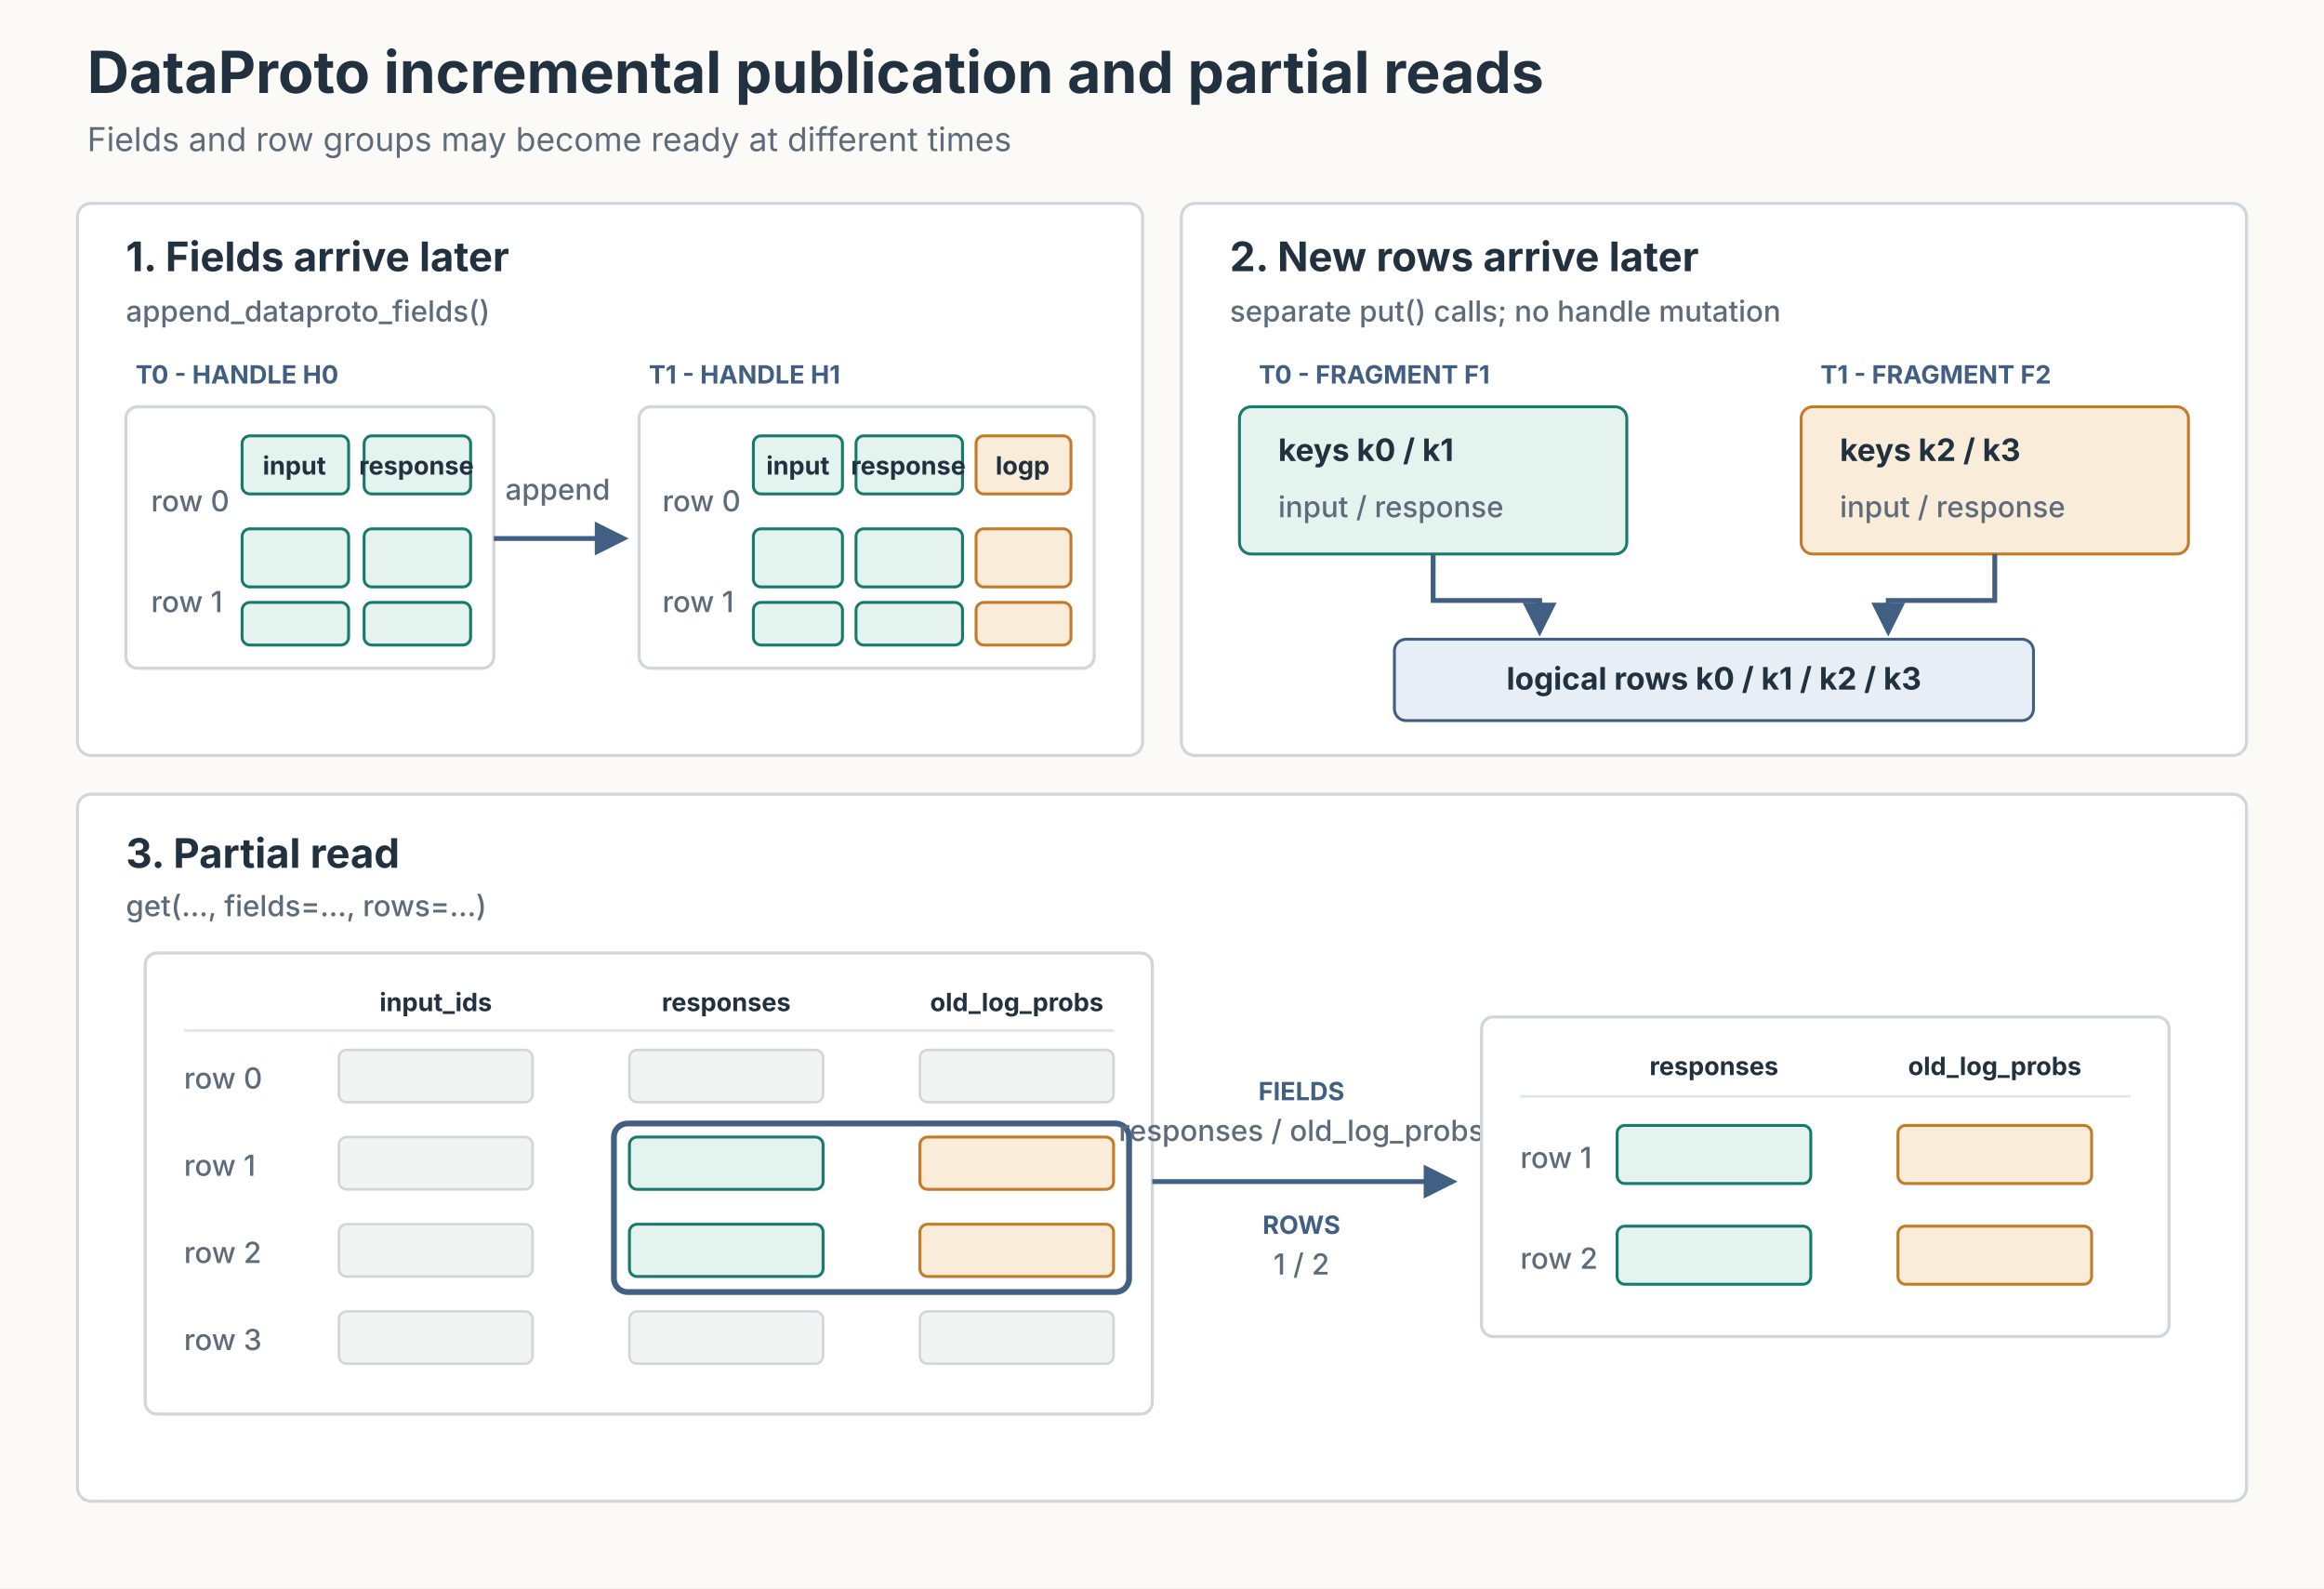
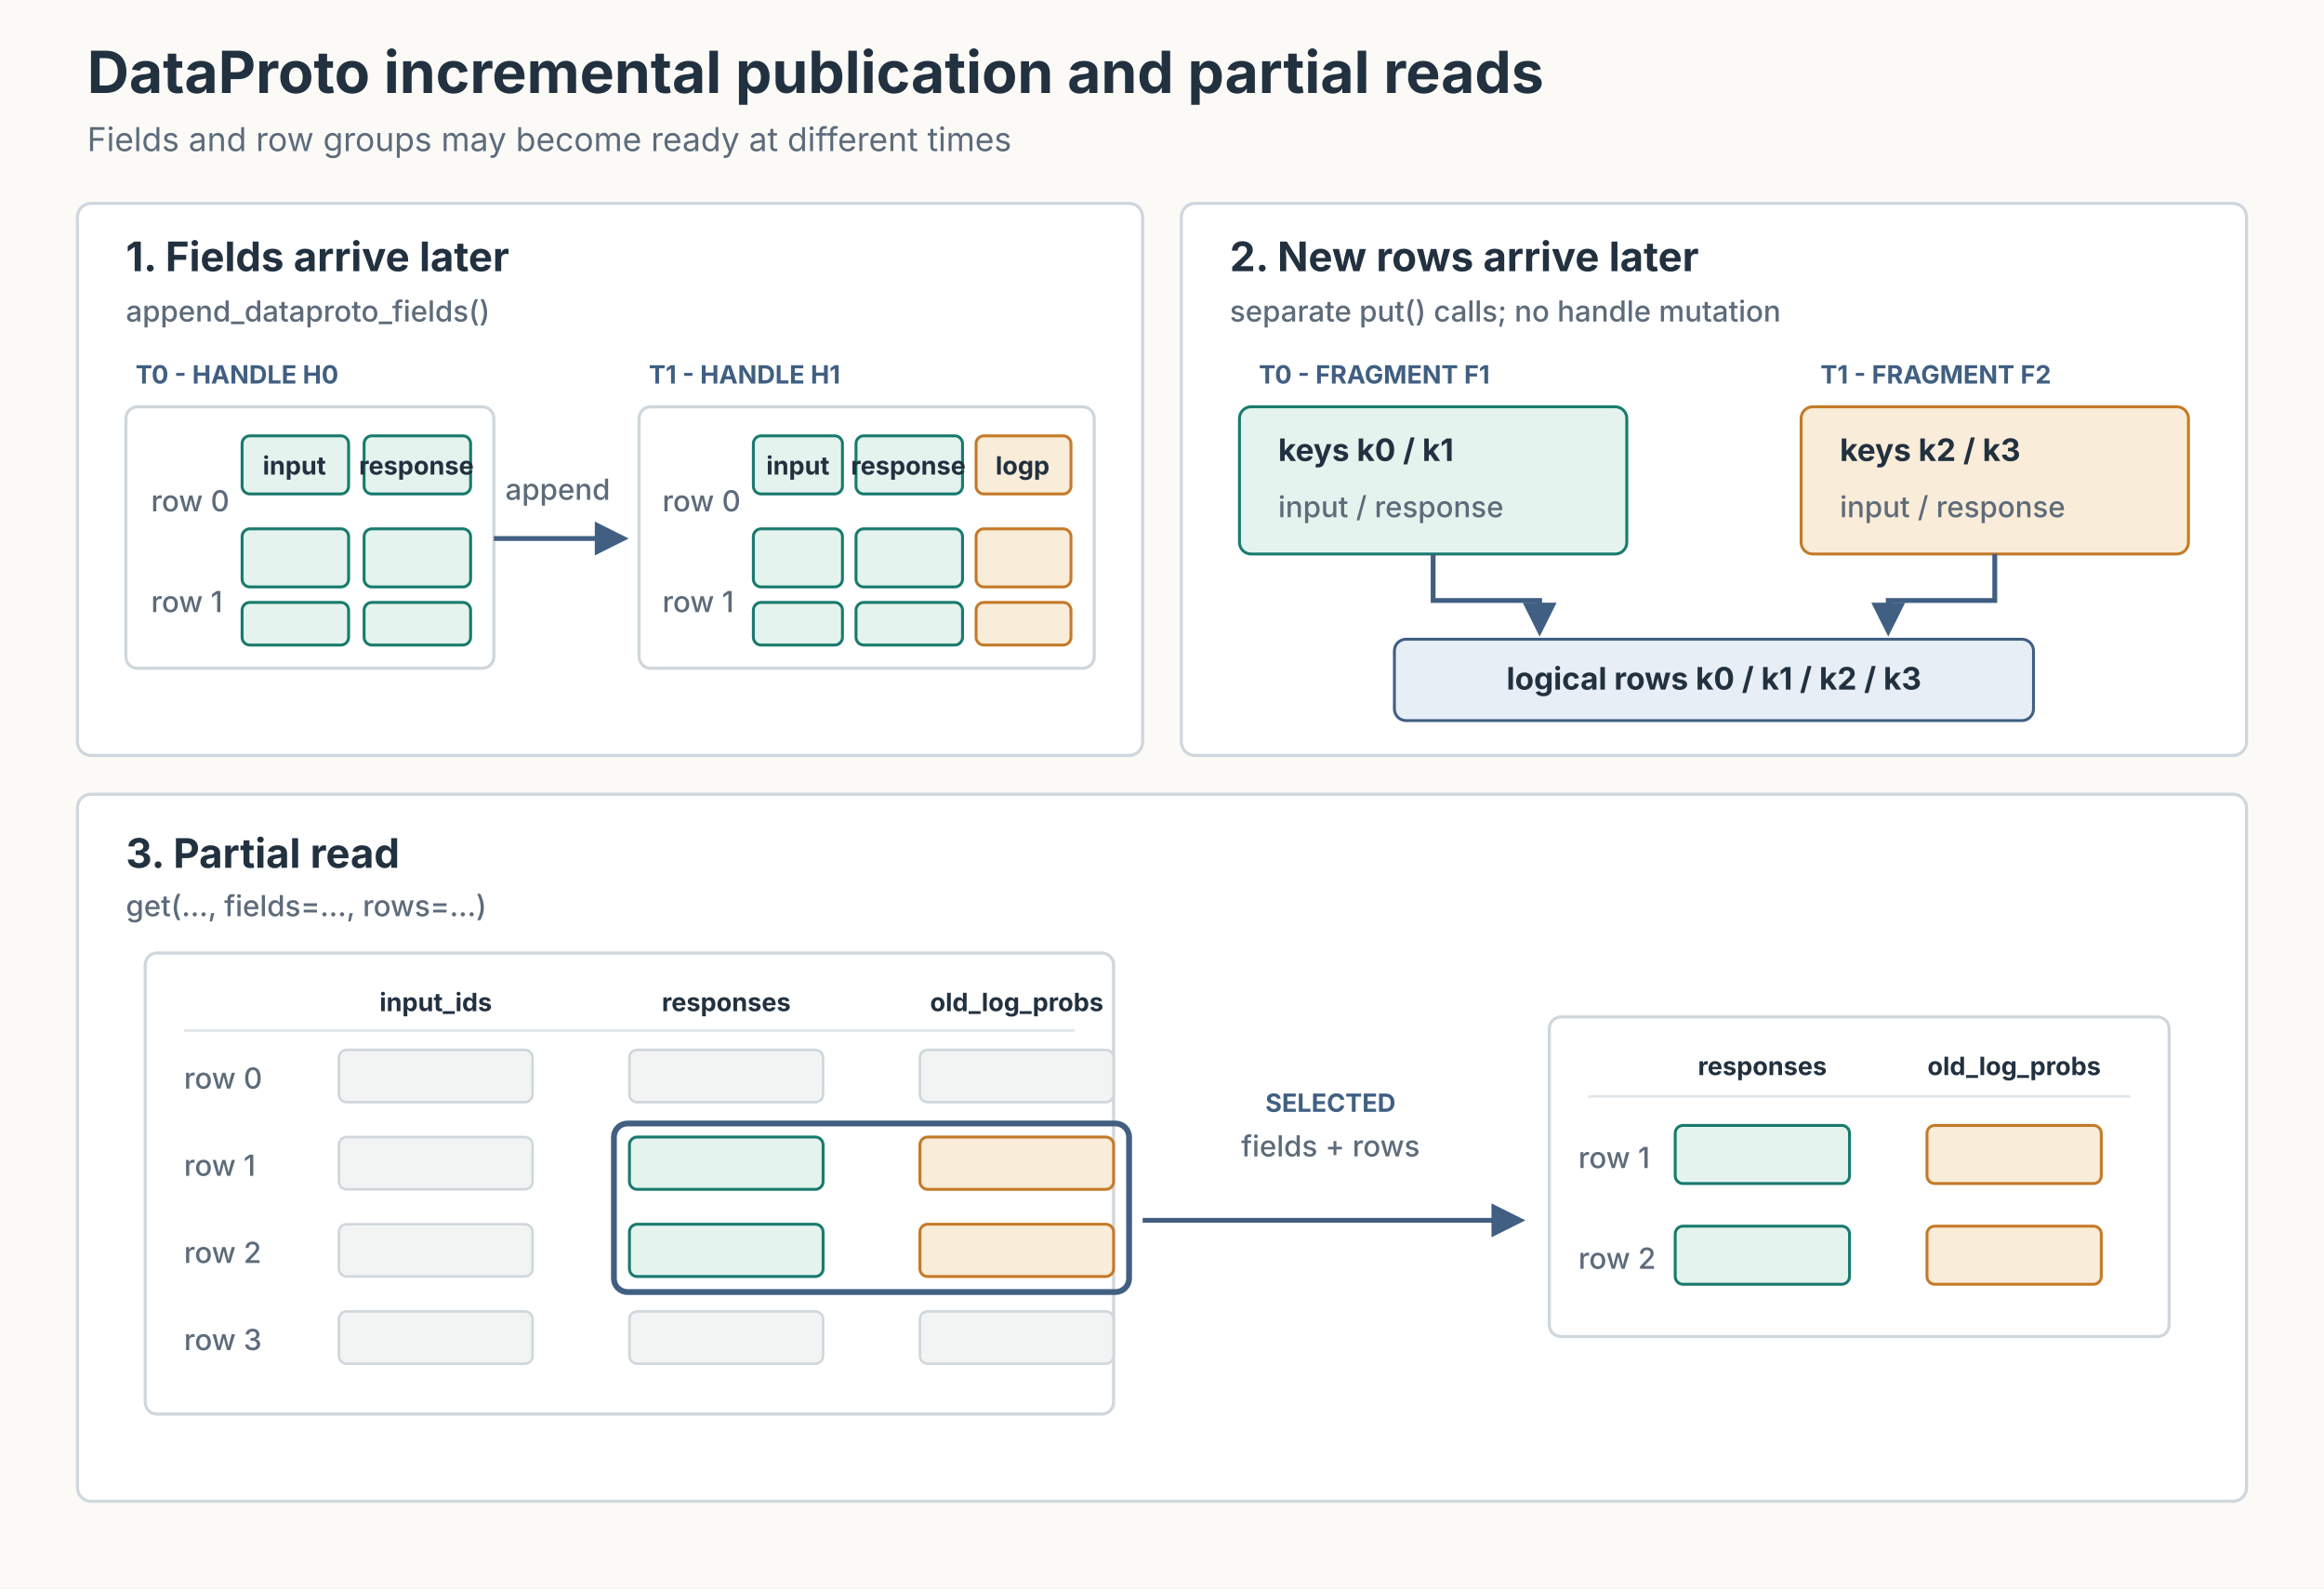
<svg xmlns="http://www.w3.org/2000/svg" width="1200" height="820" viewBox="0 0 1200 820" role="img" aria-labelledby="title desc">
  <defs>
    <marker id="arrow" viewBox="0 0 10 10" refX="8.5" refY="5" markerWidth="7" markerHeight="7" orient="auto">
      <path d="M0 0 L10 5 L0 10 z" fill="#405f82" />
    </marker>
    <style>
      .bg { fill: #fbfaf7; }
      .title { font: 700 30px -apple-system, BlinkMacSystemFont, "Segoe UI", sans-serif; fill: #22313f; }
      .subtitle { font: 400 17px -apple-system, BlinkMacSystemFont, "Segoe UI", sans-serif; fill: #5d6b7a; }
      .heading { font: 700 21px -apple-system, BlinkMacSystemFont, "Segoe UI", sans-serif; fill: #22313f; }
      .label { font: 650 16px -apple-system, BlinkMacSystemFont, "Segoe UI", sans-serif; fill: #22313f; }
      .field { font: 650 13px -apple-system, BlinkMacSystemFont, "Segoe UI", sans-serif; fill: #22313f; }
      .body { font: 500 15px -apple-system, BlinkMacSystemFont, "Segoe UI", sans-serif; fill: #5d6b7a; }
      .time { font: 700 13px -apple-system, BlinkMacSystemFont, "Segoe UI", sans-serif; fill: #405f82; }
      .panel { fill: #fff; stroke: #cfd7dc; stroke-width: 1.6; }
      .neutral { fill: #f2f4f3; stroke: #cfd7dc; stroke-width: 1.3; }
      .base { fill: #e4f3ee; stroke: #187a6d; stroke-width: 1.5; }
      .added { fill: #f9ecd8; stroke: #c47a28; stroke-width: 1.5; }
      .index { fill: #e7eef6; stroke: #405f82; stroke-width: 1.5; }
      .selected { fill: none; stroke: #405f82; stroke-width: 3; }
      .flow { fill: none; stroke: #405f82; stroke-width: 2.5; marker-end: url(#arrow); }
      .divider { stroke: #dfe5e8; stroke-width: 1.3; }
    </style>
  </defs>
  <rect class="bg" width="1200" height="820" />
  <text class="title" x="45" y="48">DataProto incremental publication and partial reads</text>
  <text class="subtitle" x="45" y="78">Fields and row groups may become ready at different times</text>
  <rect class="panel" x="40" y="105" width="550" height="285" rx="7" />
  <text class="heading" x="65" y="140">1. Fields arrive later</text>
  <text class="body" x="65" y="166">append_dataproto_fields()</text>
  <text class="time" x="70" y="198">T0 - HANDLE H0</text>
  <rect class="panel" x="65" y="210" width="190" height="135" rx="6" />
  <text class="body" x="78" y="264">row 0</text>
  <text class="body" x="78" y="316">row 1</text>
  <rect class="base" x="125" y="225" width="55" height="30" rx="4" />
  <text class="field" x="152" y="245" text-anchor="middle">input</text>
  <rect class="base" x="188" y="225" width="55" height="30" rx="4" />
  <text class="field" x="215" y="245" text-anchor="middle">response</text>
  <rect class="base" x="125" y="273" width="55" height="30" rx="4" />
  <rect class="base" x="188" y="273" width="55" height="30" rx="4" />
  <rect class="base" x="125" y="311" width="55" height="22" rx="4" />
  <rect class="base" x="188" y="311" width="55" height="22" rx="4" />
  <path class="flow" d="M255 278 H322" />
  <text class="body" x="288" y="258" text-anchor="middle">append</text>
  <text class="time" x="335" y="198">T1 - HANDLE H1</text>
  <rect class="panel" x="330" y="210" width="235" height="135" rx="6" />
  <text class="body" x="342" y="264">row 0</text>
  <text class="body" x="342" y="316">row 1</text>
  <rect class="base" x="389" y="225" width="46" height="30" rx="4" />
  <text class="field" x="412" y="245" text-anchor="middle">input</text>
  <rect class="base" x="442" y="225" width="55" height="30" rx="4" />
  <text class="field" x="469" y="245" text-anchor="middle">response</text>
  <rect class="added" x="504" y="225" width="49" height="30" rx="4" />
  <text class="field" x="528" y="245" text-anchor="middle">logp</text>
  <rect class="base" x="389" y="273" width="46" height="30" rx="4" />
  <rect class="base" x="442" y="273" width="55" height="30" rx="4" />
  <rect class="added" x="504" y="273" width="49" height="30" rx="4" />
  <rect class="base" x="389" y="311" width="46" height="22" rx="4" />
  <rect class="base" x="442" y="311" width="55" height="22" rx="4" />
  <rect class="added" x="504" y="311" width="49" height="22" rx="4" />
  <rect class="panel" x="610" y="105" width="550" height="285" rx="7" />
  <text class="heading" x="635" y="140">2. New rows arrive later</text>
  <text class="body" x="635" y="166">separate put() calls; no handle mutation</text>
  <text class="time" x="650" y="198">T0 - FRAGMENT F1</text>
  <rect class="base" x="640" y="210" width="200" height="76" rx="6" />
  <text class="label" x="660" y="238">keys k0 / k1</text>
  <text class="body" x="660" y="267">input / response</text>
  <text class="time" x="940" y="198">T1 - FRAGMENT F2</text>
  <rect class="added" x="930" y="210" width="200" height="76" rx="6" />
  <text class="label" x="950" y="238">keys k2 / k3</text>
  <text class="body" x="950" y="267">input / response</text>
  <path class="flow" d="M740 286 V310 H795 V326" />
  <path class="flow" d="M1030 286 V310 H975 V326" />
  <rect class="index" x="720" y="330" width="330" height="42" rx="6" />
  <text class="label" x="885" y="356" text-anchor="middle">logical rows k0 / k1 / k2 / k3</text>
  <rect class="panel" x="40" y="410" width="1120" height="365" rx="7" />
  <text class="heading" x="65" y="448">3. Partial read</text>
  <text class="body" x="65" y="473">get(..., fields=..., rows=...)</text>
-   <rect class="panel" x="75" y="492" width="520" height="238" rx="6" />
+   <rect class="panel" x="75" y="492" width="500" height="238" rx="6" />
  <text class="field" x="225" y="522" text-anchor="middle">input_ids</text>
  <text class="field" x="375" y="522" text-anchor="middle">responses</text>
  <text class="field" x="525" y="522" text-anchor="middle">old_log_probs</text>
-   <line class="divider" x1="95" y1="532" x2="575" y2="532" />
+   <line class="divider" x1="95" y1="532" x2="555" y2="532" />
  <text class="body" x="95" y="562">row 0</text>
  <text class="body" x="95" y="607">row 1</text>
  <text class="body" x="95" y="652">row 2</text>
  <text class="body" x="95" y="697">row 3</text>
  <rect class="neutral" x="175" y="542" width="100" height="27" rx="4" />
  <rect class="neutral" x="325" y="542" width="100" height="27" rx="4" />
  <rect class="neutral" x="475" y="542" width="100" height="27" rx="4" />
  <rect class="neutral" x="175" y="587" width="100" height="27" rx="4" />
  <rect class="base" x="325" y="587" width="100" height="27" rx="4" />
  <rect class="added" x="475" y="587" width="100" height="27" rx="4" />
  <rect class="neutral" x="175" y="632" width="100" height="27" rx="4" />
  <rect class="base" x="325" y="632" width="100" height="27" rx="4" />
  <rect class="added" x="475" y="632" width="100" height="27" rx="4" />
  <rect class="neutral" x="175" y="677" width="100" height="27" rx="4" />
  <rect class="neutral" x="325" y="677" width="100" height="27" rx="4" />
  <rect class="neutral" x="475" y="677" width="100" height="27" rx="4" />
  <rect class="selected" x="317" y="580" width="266" height="87" rx="7" />
-   <path class="flow" d="M595 610 H750" />
-   <text class="time" x="672" y="568" text-anchor="middle">FIELDS</text>
-   <text class="body" x="672" y="589" text-anchor="middle">responses / old_log_probs</text>
-   <text class="time" x="672" y="637" text-anchor="middle">ROWS</text>
-   <text class="body" x="672" y="658" text-anchor="middle">1 / 2</text>
-   <rect class="panel" x="765" y="525" width="355" height="165" rx="6" />
-   <text class="field" x="885" y="555" text-anchor="middle">responses</text>
-   <text class="field" x="1030" y="555" text-anchor="middle">old_log_probs</text>
-   <line class="divider" x1="785" y1="566" x2="1100" y2="566" />
-   <text class="body" x="785" y="603">row 1</text>
-   <text class="body" x="785" y="655">row 2</text>
-   <rect class="base" x="835" y="581" width="100" height="30" rx="4" />
-   <rect class="added" x="980" y="581" width="100" height="30" rx="4" />
-   <rect class="base" x="835" y="633" width="100" height="30" rx="4" />
-   <rect class="added" x="980" y="633" width="100" height="30" rx="4" />
+   <text class="time" x="687" y="574" text-anchor="middle">SELECTED</text>
+   <text class="body" x="687" y="597" text-anchor="middle">fields + rows</text>
+   <path class="flow" d="M590 630 H785" />
+   <rect class="panel" x="800" y="525" width="320" height="165" rx="6" />
+   <text class="field" x="910" y="555" text-anchor="middle">responses</text>
+   <text class="field" x="1040" y="555" text-anchor="middle">old_log_probs</text>
+   <line class="divider" x1="820" y1="566" x2="1100" y2="566" />
+   <text class="body" x="815" y="603">row 1</text>
+   <text class="body" x="815" y="655">row 2</text>
+   <rect class="base" x="865" y="581" width="90" height="30" rx="4" />
+   <rect class="added" x="995" y="581" width="90" height="30" rx="4" />
+   <rect class="base" x="865" y="633" width="90" height="30" rx="4" />
+   <rect class="added" x="995" y="633" width="90" height="30" rx="4" />
</svg>
